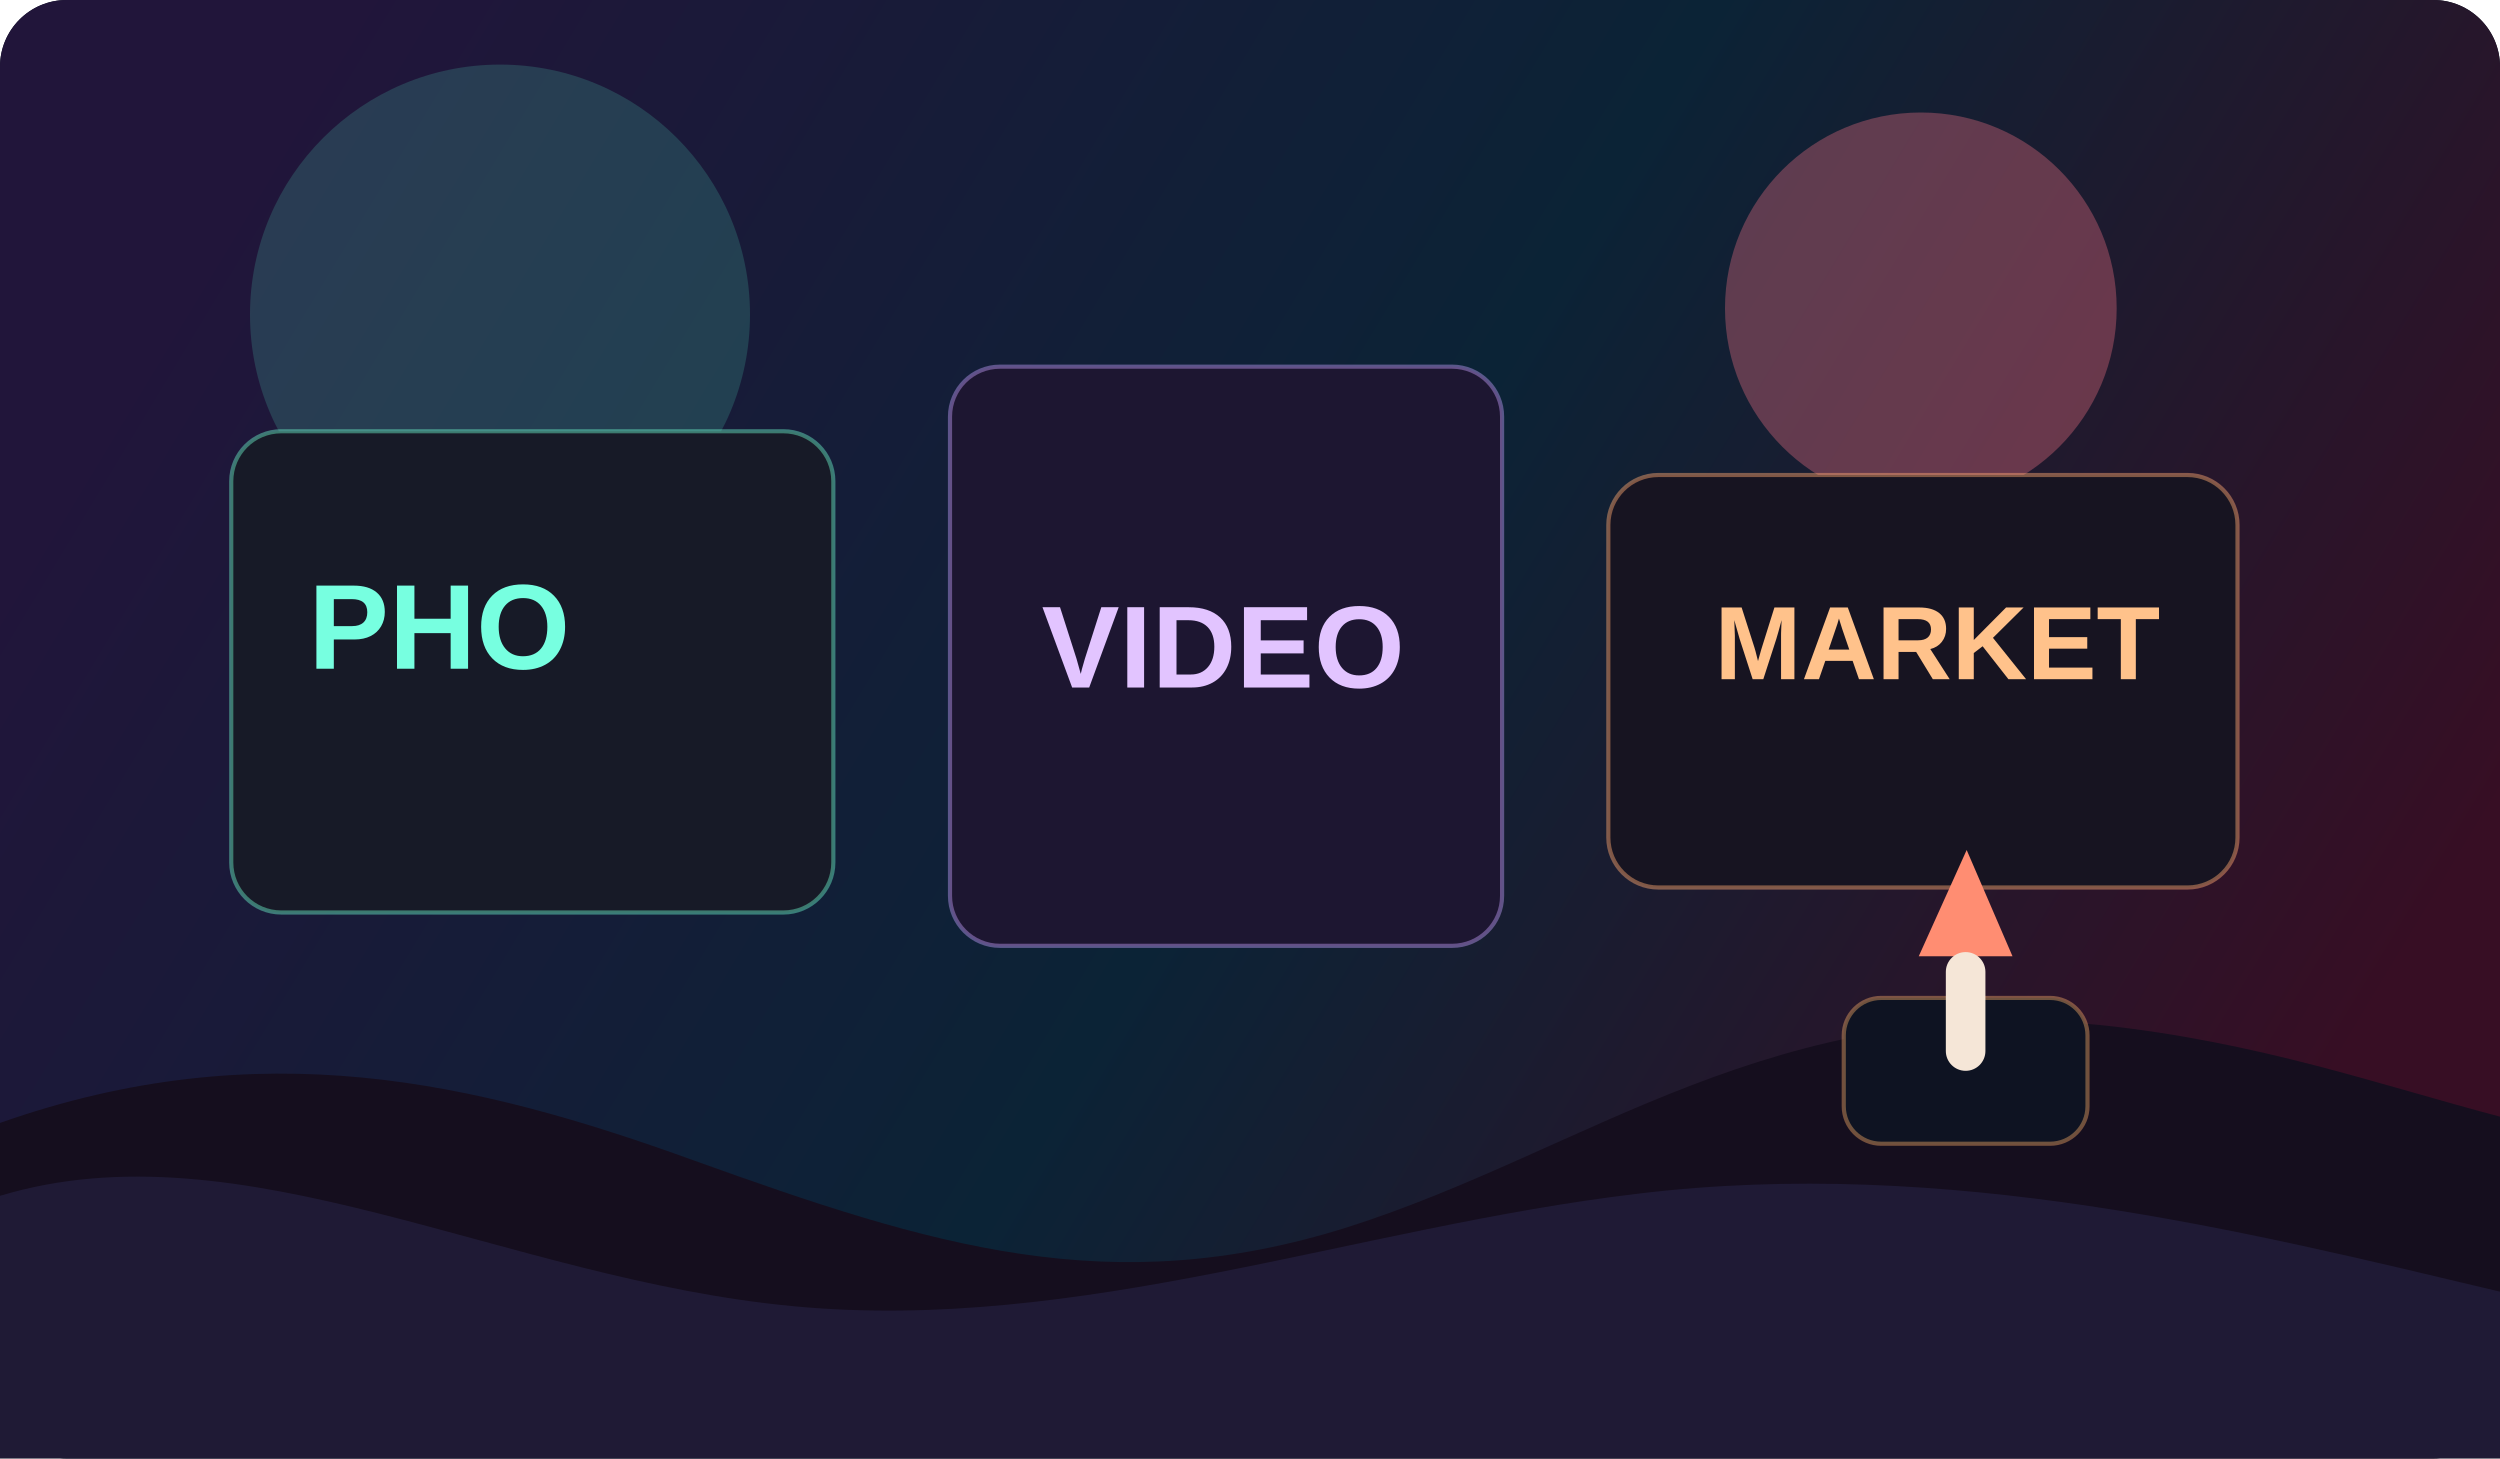
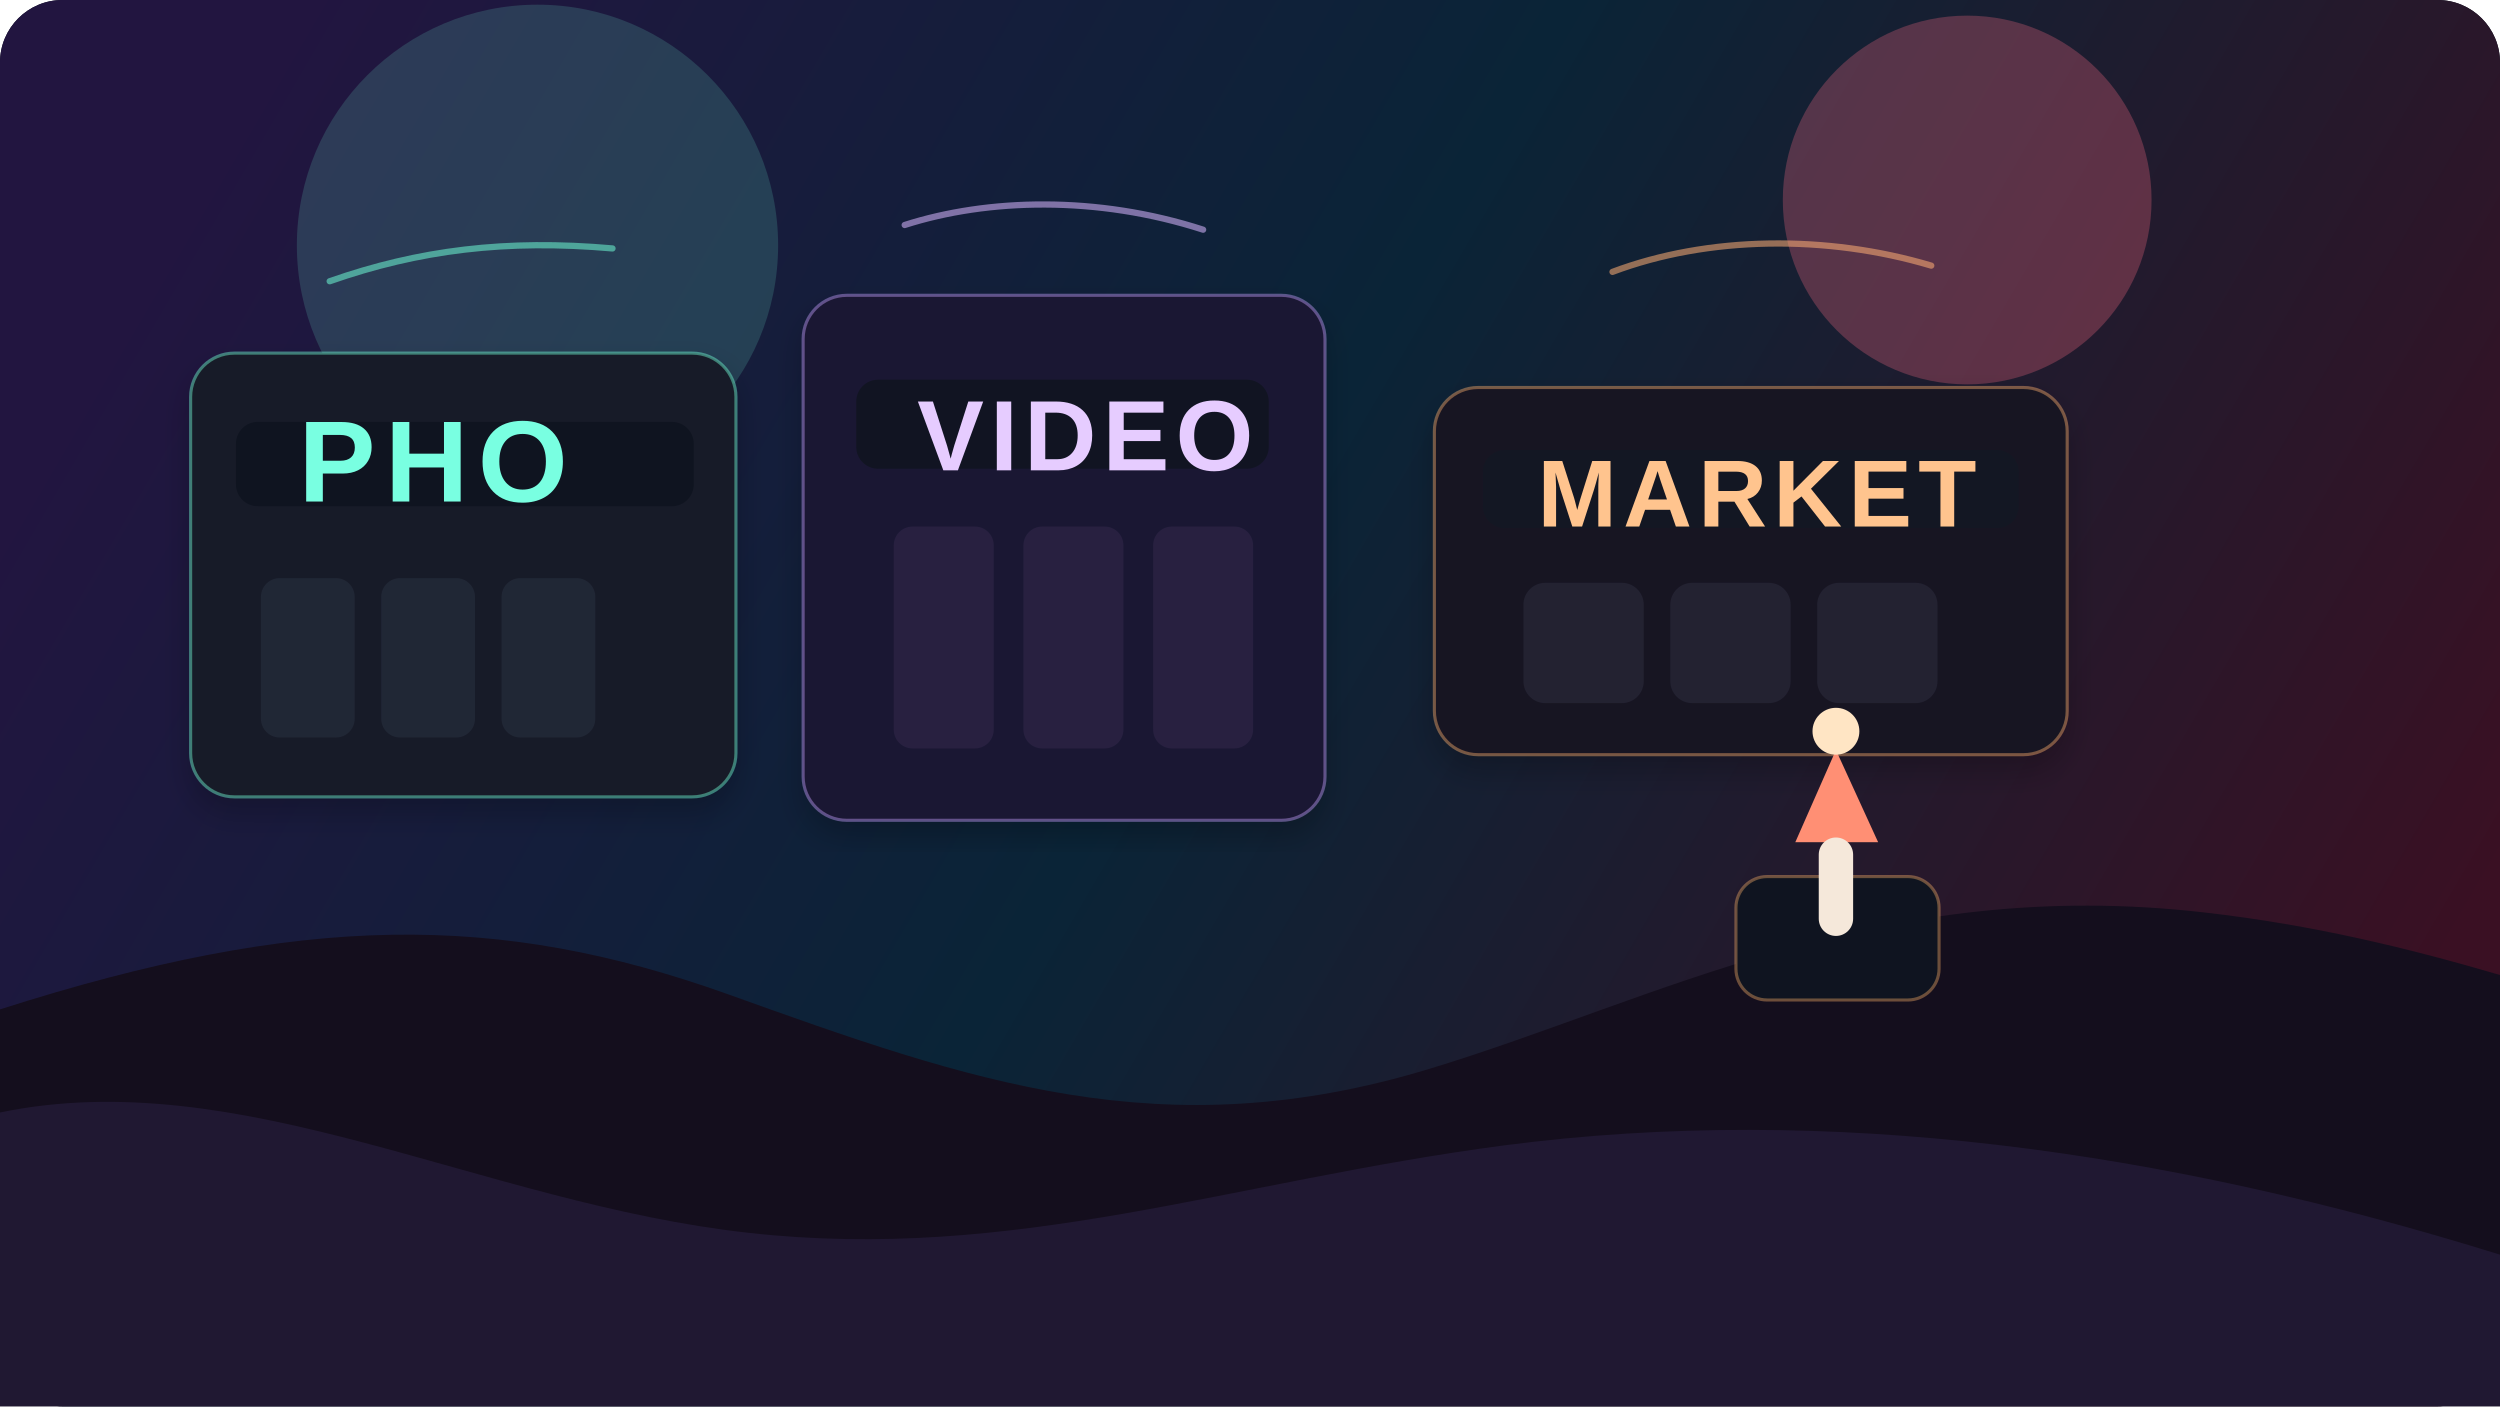
- <svg xmlns="http://www.w3.org/2000/svg" width="1200" height="700" viewBox="0 0 1200 700" fill="none">
-   <rect width="1200" height="700" rx="32" fill="#0D1322" />
-   <rect width="1200" height="700" rx="32" fill="url(#paint0_linear)" />
-   <circle cx="922" cy="148" r="94" fill="#FF7688" fill-opacity="0.33" />
-   <circle cx="240" cy="151" r="120" fill="#56EBC6" fill-opacity="0.18" />
-   <rect x="111" y="207" width="289" height="231" rx="24" fill="#171A27" stroke="#71FFD2" stroke-opacity="0.42" stroke-width="2" />
-   <rect x="456" y="176" width="265" height="278" rx="24" fill="#1D1631" stroke="#C6A0FF" stroke-opacity="0.42" stroke-width="2" />
-   <rect x="772" y="228" width="302" height="198" rx="24" fill="#171421" stroke="#FFAA73" stroke-opacity="0.45" stroke-width="2" />
-   <path d="M0 539C125 495 228 519 333 557C447 598 533 625 647 589C763 552 850 477 1008 492C1084 500 1143 521 1200 536V700H0V539Z" fill="#150E1E" />
-   <path d="M0 574C116 539 242 614 381 627C518 640 651 589 786 573C934 555 1078 591 1200 620V700H0V574Z" fill="#1F1A35" />
-   <text x="148" y="321" fill="#77FFE0" font-family="Arial, sans-serif" font-size="58" font-weight="700">PHO</text>
-   <text x="500" y="330" fill="#E2C4FF" font-family="Arial, sans-serif" font-size="56" font-weight="700">VIDEO</text>
-   <text x="823" y="326" fill="#FFC28B" font-family="Arial, sans-serif" font-size="50" font-weight="700">MARKET</text>
-   <rect x="885" y="479" width="117" height="70" rx="18" fill="#0E1322" stroke="#FFB36B" stroke-opacity="0.4" stroke-width="2" />
-   <path d="M921 459L944 408L966 459H921Z" fill="#FF8D72" />
-   <rect x="934" y="457" width="19" height="57" rx="9.5" fill="#F5E6D7" />
+ <svg xmlns="http://www.w3.org/2000/svg" width="1600" height="900" viewBox="0 0 1600 900" fill="none">
+   <rect width="1600" height="900" rx="40" fill="#0E1220" />
+   <rect width="1600" height="900" rx="40" fill="url(#bg)" />
+   <circle cx="1259" cy="128" r="118" fill="#FF6B87" fill-opacity="0.28" />
+   <circle cx="344" cy="157" r="154" fill="#73FFD8" fill-opacity="0.16" />
+   <path d="M0 646C194 584 319 584 465 636C621 692 744 736 915 684C1060 640 1203 560 1411 584C1481 592 1542 607 1600 624V900H0V646Z" fill="#140E1D" />
+   <path d="M0 712C154 680 308 770 479 789C649 808 788 756 963 733C1170 706 1385 736 1600 803V900H0V712Z" fill="#201832" />
+   <g filter="url(#shadow)">
+     <rect x="122" y="226" width="349" height="284" rx="28" fill="#171B28" />
+     <rect x="514" y="189" width="334" height="336" rx="28" fill="#1A1733" />
+     <rect x="918" y="248" width="405" height="235" rx="28" fill="#171522" />
+   </g>
+   <rect x="122" y="226" width="349" height="284" rx="28" stroke="#70F8D2" stroke-opacity="0.45" stroke-width="2" />
+   <rect x="514" y="189" width="334" height="336" rx="28" stroke="#C6A1FF" stroke-opacity="0.42" stroke-width="2" />
+   <rect x="918" y="248" width="405" height="235" rx="28" stroke="#FFB06F" stroke-opacity="0.42" stroke-width="2" />
+   <rect x="151" y="270" width="293" height="54" rx="14" fill="#0F1420" />
+   <rect x="949" y="288" width="343" height="50" rx="14" fill="#131723" />
+   <rect x="548" y="243" width="264" height="57" rx="14" fill="#111422" />
+   <text x="191" y="321" fill="#79FFE1" font-family="Arial, sans-serif" font-size="74" font-weight="700" letter-spacing="6">PHO</text>
+   <text x="587" y="301" fill="#E6CCFF" font-family="Arial, sans-serif" font-size="64" font-weight="700" letter-spacing="4">VIDEO</text>
+   <text x="984" y="337" fill="#FFC48E" font-family="Arial, sans-serif" font-size="61" font-weight="700" letter-spacing="4">MARKET</text>
+   <g opacity="0.78">
+     <rect x="167" y="370" width="60" height="102" rx="12" fill="#232A39" />
+     <rect x="244" y="370" width="60" height="102" rx="12" fill="#232A39" />
+     <rect x="321" y="370" width="60" height="102" rx="12" fill="#232A39" />
+     <rect x="572" y="337" width="64" height="142" rx="12" fill="#2B2344" />
+     <rect x="655" y="337" width="64" height="142" rx="12" fill="#2B2344" />
+     <rect x="738" y="337" width="64" height="142" rx="12" fill="#2B2344" />
+     <rect x="975" y="373" width="77" height="77" rx="14" fill="#262536" />
+     <rect x="1069" y="373" width="77" height="77" rx="14" fill="#262536" />
+     <rect x="1163" y="373" width="77" height="77" rx="14" fill="#262536" />
+   </g>
+   <g>
+     <rect x="1111" y="561" width="130" height="79" rx="20" fill="#0F1420" stroke="#FFB36B" stroke-opacity="0.38" stroke-width="2" />
+     <path d="M1149 539L1175 480L1202 539H1149Z" fill="#FF8F74" />
+     <rect x="1164" y="536" width="22" height="63" rx="11" fill="#F5E8DA" />
+     <circle cx="1175" cy="468" r="15" fill="#FFE5C4" />
+   </g>
+   <g opacity="0.55">
+     <path d="M211 180C268 160 324 153 392 159" stroke="#6DFAD4" stroke-width="4" stroke-linecap="round" />
+     <path d="M1032 174C1093 151 1169 150 1236 170" stroke="#FFAF75" stroke-width="4" stroke-linecap="round" />
+     <path d="M579 144C632 127 702 125 770 147" stroke="#D8B7FF" stroke-width="4" stroke-linecap="round" />
+   </g>
  <defs>
-     <linearGradient id="paint0_linear" x1="125" y1="69" x2="1054" y2="630" gradientUnits="userSpaceOnUse">
-       <stop stop-color="#21153A" />
-       <stop offset="0.52" stop-color="#0B2336" />
-       <stop offset="1" stop-color="#370E24" />
+     <linearGradient id="bg" x1="161" y1="55" x2="1453" y2="809" gradientUnits="userSpaceOnUse">
+       <stop stop-color="#221540" />
+       <stop offset="0.47" stop-color="#0A2437" />
+       <stop offset="1" stop-color="#3A1023" />
    </linearGradient>
+     <filter id="shadow" x="102" y="169" width="1241" height="376" filterUnits="userSpaceOnUse" color-interpolation-filters="sRGB">
+       <feFlood flood-opacity="0" result="BackgroundImageFix" />
+       <feColorMatrix in="SourceAlpha" type="matrix" values="0 0 0 0 0 0 0 0 0 0 0 0 0 0 0 0 0 0 127 0" result="hardAlpha" />
+       <feOffset dy="10" />
+       <feGaussianBlur stdDeviation="10" />
+       <feColorMatrix type="matrix" values="0 0 0 0 0 0 0 0 0 0 0 0 0 0 0 0 0 0 0.22 0" />
+       <feBlend mode="normal" in2="BackgroundImageFix" result="effect1_dropShadow_0_1" />
+       <feBlend mode="normal" in="SourceGraphic" in2="effect1_dropShadow_0_1" result="shape" />
+     </filter>
  </defs>
</svg>
